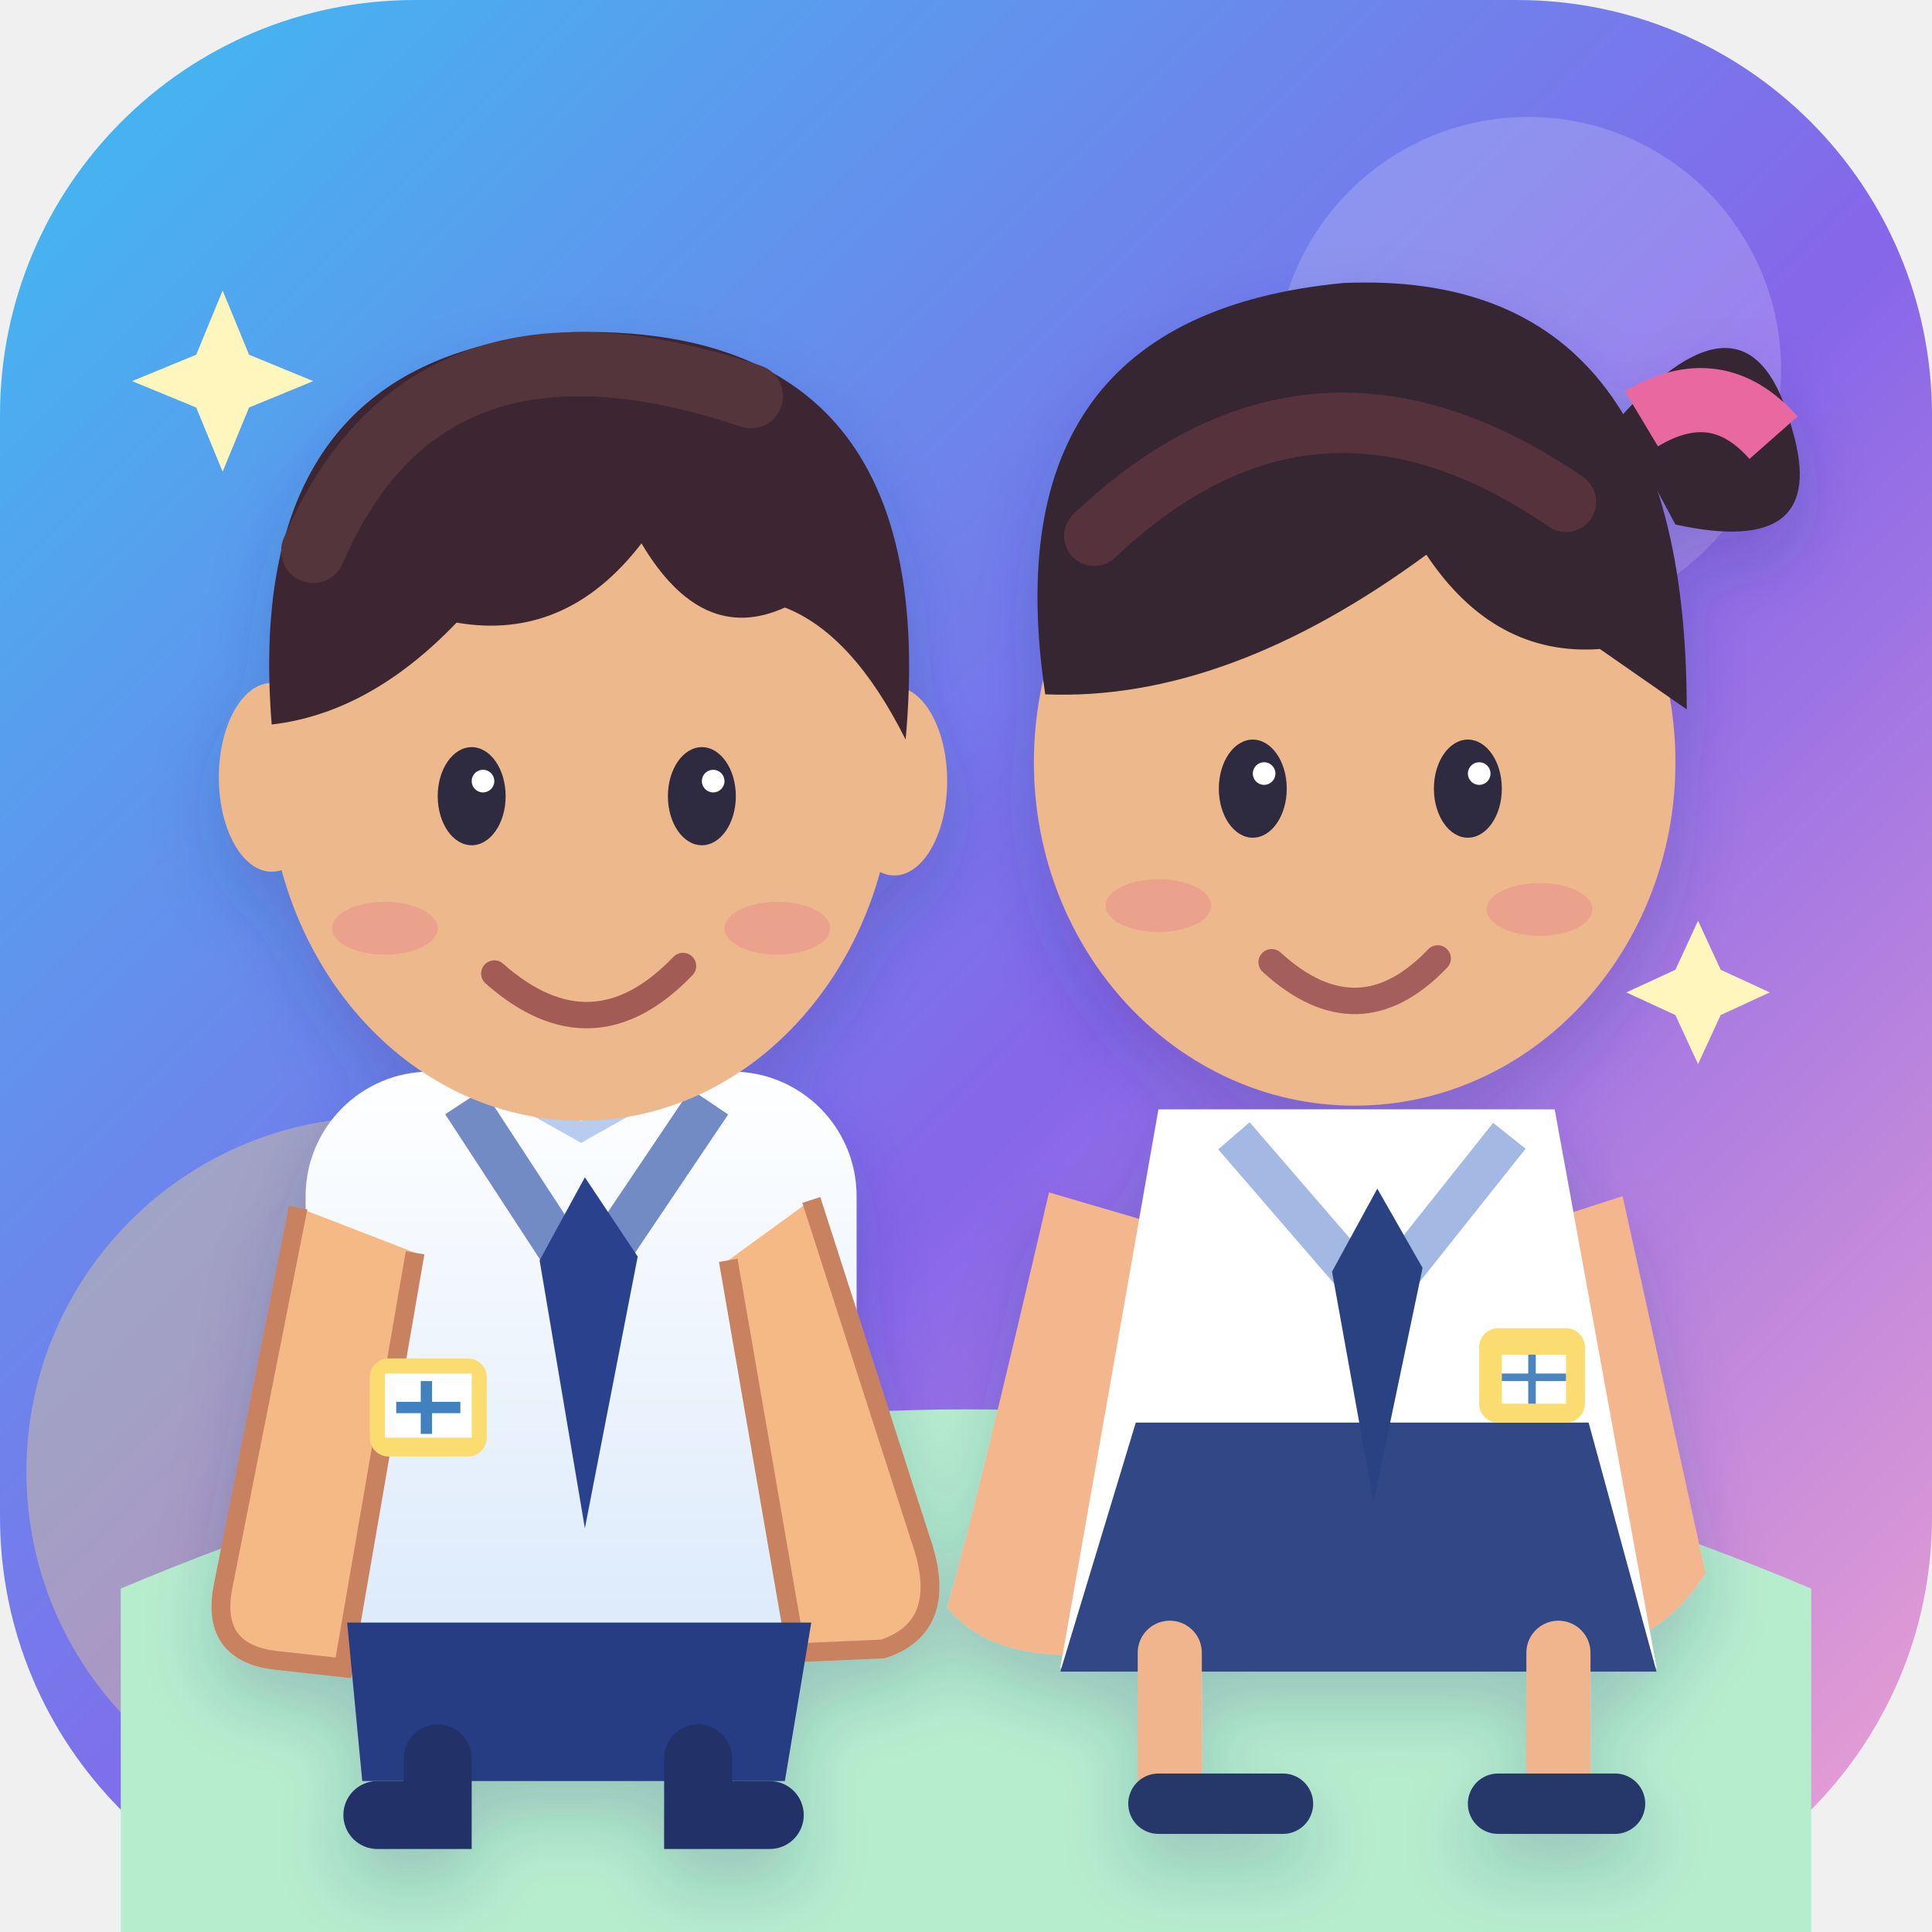
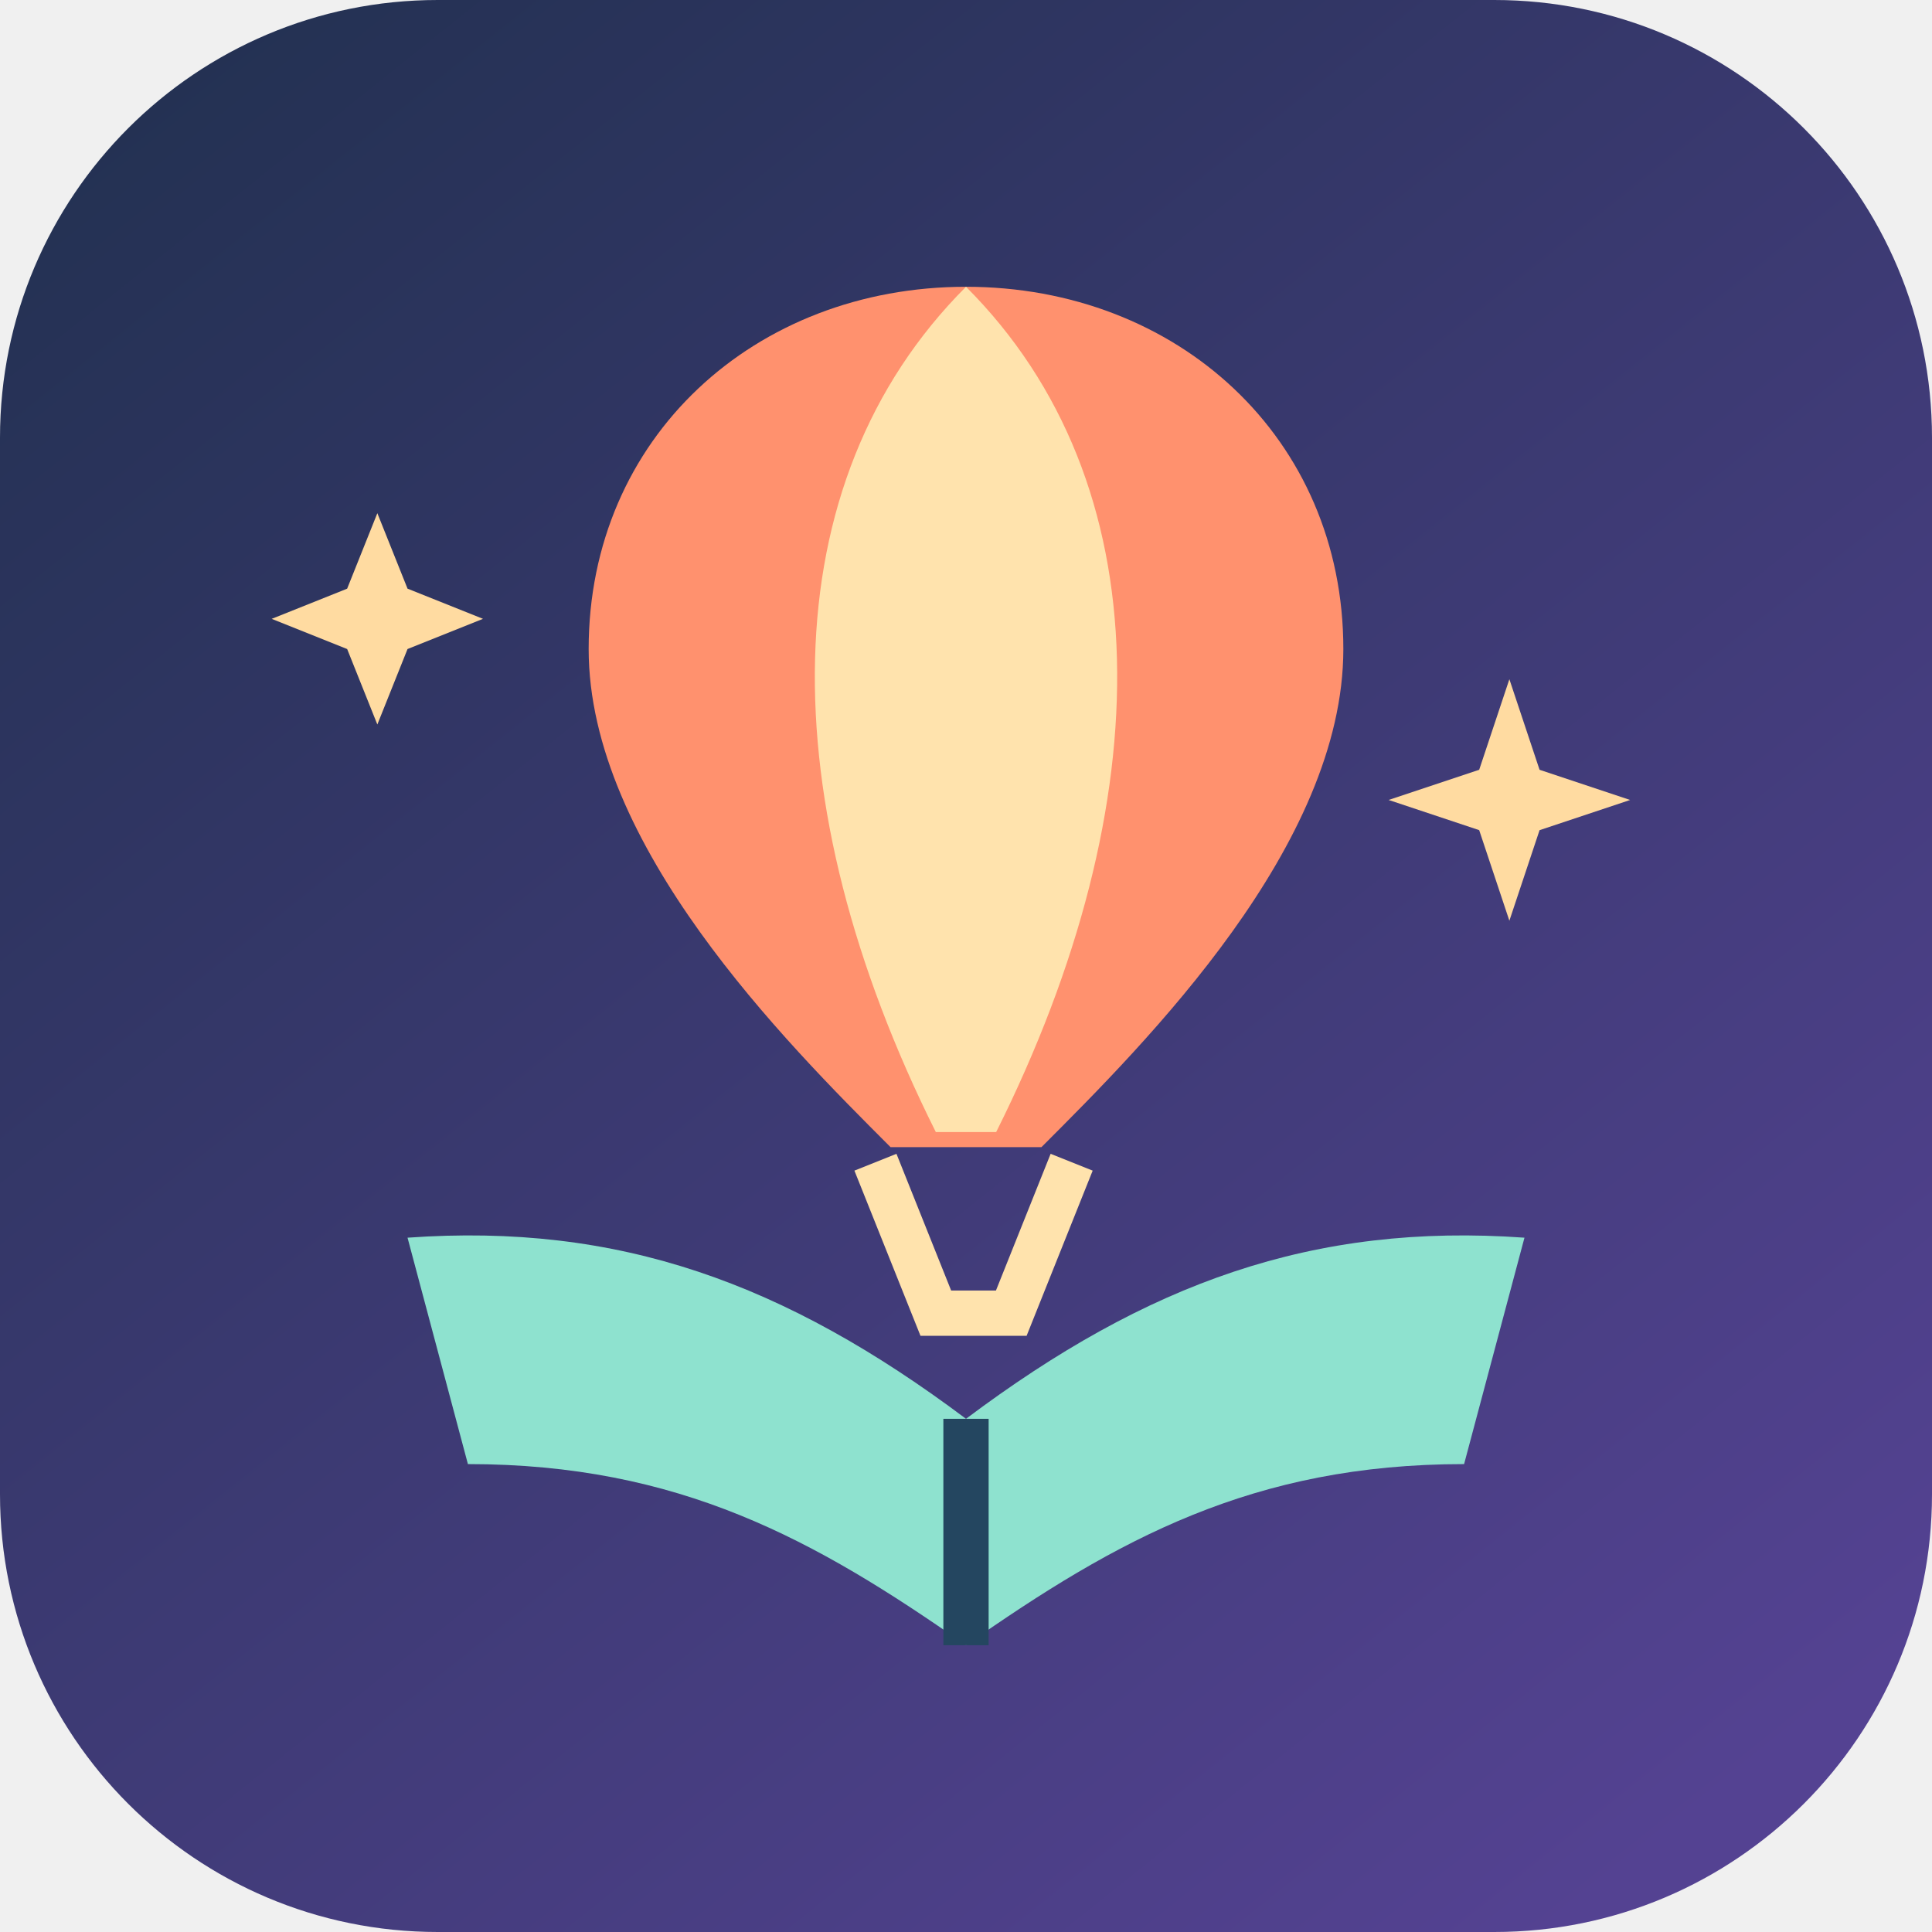
- <svg xmlns="http://www.w3.org/2000/svg" viewBox="0 0 512 512" role="img" aria-label="Two friendly Malaysian primary schoolchildren in school uniforms">
+ <svg xmlns="http://www.w3.org/2000/svg" viewBox="0 0 128 128">
  <defs>
-     <linearGradient id="bg" x2="1" y2="1">
-       <stop stop-color="#3dbef1" />
-       <stop offset=".55" stop-color="#8666e9" />
-       <stop offset="1" stop-color="#f1a4d1" />
+     <linearGradient id="sky" x2=".8" y2="1" gradientUnits="objectBoundingBox">
+       <stop stop-color="#20304e" />
+       <stop offset="1" stop-color="#544292" />
    </linearGradient>
-     <linearGradient id="white" x2="0" y2="1">
-       <stop stop-color="#fff" />
-       <stop offset="1" stop-color="#dae9fb" />
-     </linearGradient>
-     <filter id="shadow">
-       <feDropShadow dx="0" dy="9" stdDeviation="9" flood-color="#273b82" flood-opacity=".22" />
-     </filter>
  </defs>
-   <rect width="512" height="512" rx="110" fill="url(#bg)" />
-   <circle cx="405" cy="98" r="67" fill="#ffffff" opacity=".18" />
-   <circle cx="101" cy="390" r="94" fill="#ffdd7e" opacity=".35" />
-   <path d="M32 421q224-95 448 0v91H32z" fill="#b6edcd" />
-   <g filter="url(#shadow)">
-     <rect x="81" y="284" width="146" height="157" rx="33" fill="url(#white)" />
-     <path d="M79 320l-20 101q-3 17 14 19l18 2 19-110" fill="#f5b985" stroke="#c98261" stroke-width="5" />
-     <path d="M215 318l29 90q8 23-10 29l-23 1-18-104" fill="#f5b985" stroke="#c98261" stroke-width="5" />
-     <path d="M92 430h123l-7 42H96z" fill="#253e84" />
-     <path d="M116 466v15h-16m85-15v15h19" fill="none" stroke="#213069" stroke-width="18" stroke-linecap="round" />
-     <path d="M123 292l32 49 33-49" fill="none" stroke="#728bc5" stroke-width="12" />
-     <path d="M155 312l-12 22 12 71 14-72z" fill="#2b438d" />
-     <path d="M122 282l32 18 32-18" fill="#fff" stroke="#b8ccef" stroke-width="5" />
-     <ellipse cx="154" cy="203" rx="83" ry="94" fill="#eeb88d" />
-     <ellipse cx="72" cy="206" rx="14" ry="25" fill="#eeb88d" />
-     <ellipse cx="237" cy="207" rx="14" ry="25" fill="#eeb88d" />
-     <path d="M72 192q-8-99 80-104 98-2 88 108-14-28-32-35-22 10-38-17-20 26-49 21-23 24-49 27z" fill="#3c2730" />
-     <path d="M83 146q30-70 116-41" fill="none" stroke="#53363b" stroke-width="17" stroke-linecap="round" />
-     <ellipse cx="125" cy="211" rx="9" ry="13" fill="#2e2940" />
-     <ellipse cx="186" cy="211" rx="9" ry="13" fill="#2e2940" />
-     <circle cx="128" cy="207" r="3" fill="#fff" />
-     <circle cx="189" cy="207" r="3" fill="#fff" />
-     <path d="M131 258q26 23 50-2" fill="none" stroke="#a35b55" stroke-width="7" stroke-linecap="round" />
-     <ellipse cx="102" cy="246" rx="14" ry="7" fill="#e8988c" opacity=".7" />
-     <ellipse cx="206" cy="246" rx="14" ry="7" fill="#e8988c" opacity=".7" />
-     <rect x="98" y="360" width="31" height="26" rx="5" fill="#fbdc70" />
-     <path d="M102 364h23v17h-23z" fill="#fff" />
-     <path d="M113 366v14m-8-7h17" stroke="#4381c0" stroke-width="3" />
-     <path d="M278 316q-19 82-27 110 14 17 49 11l12-111" fill="#f4b78d" />
-     <path d="M430 317l22 100q-16 24-36 16l-20-105" fill="#f4b78d" />
-     <path d="M307 294h105l27 148H281z" fill="#fff" />
-     <path d="M301 377h120l18 66H281z" fill="#304785" />
-     <path d="M310 438v35m103-35v35" stroke="#f1b58d" stroke-width="17" stroke-linecap="round" />
-     <path d="M307 478h33m57 0h31" stroke="#26386a" stroke-width="16" stroke-linecap="round" />
-     <path d="M327 301l38 44 35-44" fill="none" stroke="#a3b9e3" stroke-width="11" />
-     <path d="M365 315l-12 22 11 61 13-62z" fill="#294282" />
-     <ellipse cx="359" cy="202" rx="85" ry="91" fill="#eeb88d" />
-     <path d="M277 184q-15-100 79-109 91-4 91 113l-23-16q-28 2-46-25-53 39-101 37z" fill="#342630" />
-     <path d="M290 142q58-55 125-9" stroke="#57313e" stroke-width="16" fill="none" stroke-linecap="round" />
-     <path d="M429 111q35-39 46 3 10 34-31 25" fill="#352533" />
-     <path d="M435 111q20-12 35 5" fill="none" stroke="#e967a0" stroke-width="17" />
-     <ellipse cx="332" cy="209" rx="9" ry="13" fill="#2e2940" />
-     <ellipse cx="389" cy="209" rx="9" ry="13" fill="#2e2940" />
-     <circle cx="335" cy="205" r="3" fill="#fff" />
-     <circle cx="392" cy="205" r="3" fill="#fff" />
-     <path d="M337 255q23 21 44-1" fill="none" stroke="#a45f5c" stroke-width="7" stroke-linecap="round" />
-     <ellipse cx="307" cy="240" rx="14" ry="7" fill="#e9988c" opacity=".7" />
-     <ellipse cx="408" cy="241" rx="14" ry="7" fill="#e9988c" opacity=".7" />
-     <rect x="392" y="352" width="28" height="25" rx="5" fill="#fbdc70" />
-     <path d="M398 359h17v13h-17z" fill="#fff" />
-     <path d="M406 359v13m-8-7h17" stroke="#4b85bf" stroke-width="2" />
-   </g>
-   <path d="M52 94l7-17 7 17 17 7-17 7-7 17-7-17-17-7zM444 257l6-13 6 13 13 6-13 6-6 13-6-13-13-6z" fill="#fff6bd" />
+   <rect width="128" height="128" rx="29" fill="url(#sky)" />
+   <path fill="#ffdba1" d="m23 39 2-5 2 5 5 2-5 2-2 5-2-5-5-2zm75 12 2-6 2 6 6 2-6 2-2 6-2-6-6-2z" />
+   <path d="M64 19c-14 0-25 10-25 24 0 13 13 26 20 33h10c7-7 20-20 20-33 0-14-11-24-25-24" fill="#ff916e" />
+   <path d="M64 19c-13 13-13 34-2 56h4c11-22 11-43-2-56" fill="#ffe3ad" />
+   <path d="m58 77 4 10h5l4-10" fill="none" stroke="#ffe3ad" stroke-width="3" />
+   <path d="M27 82c14-1 25 3 37 12 12-9 23-13 37-12l-4 15c-14 0-23 5-33 12-10-7-19-12-33-12z" fill="#8ee2cf" />
+   <path d="M64 94v15" stroke="#244660" stroke-width="3" />
</svg>
